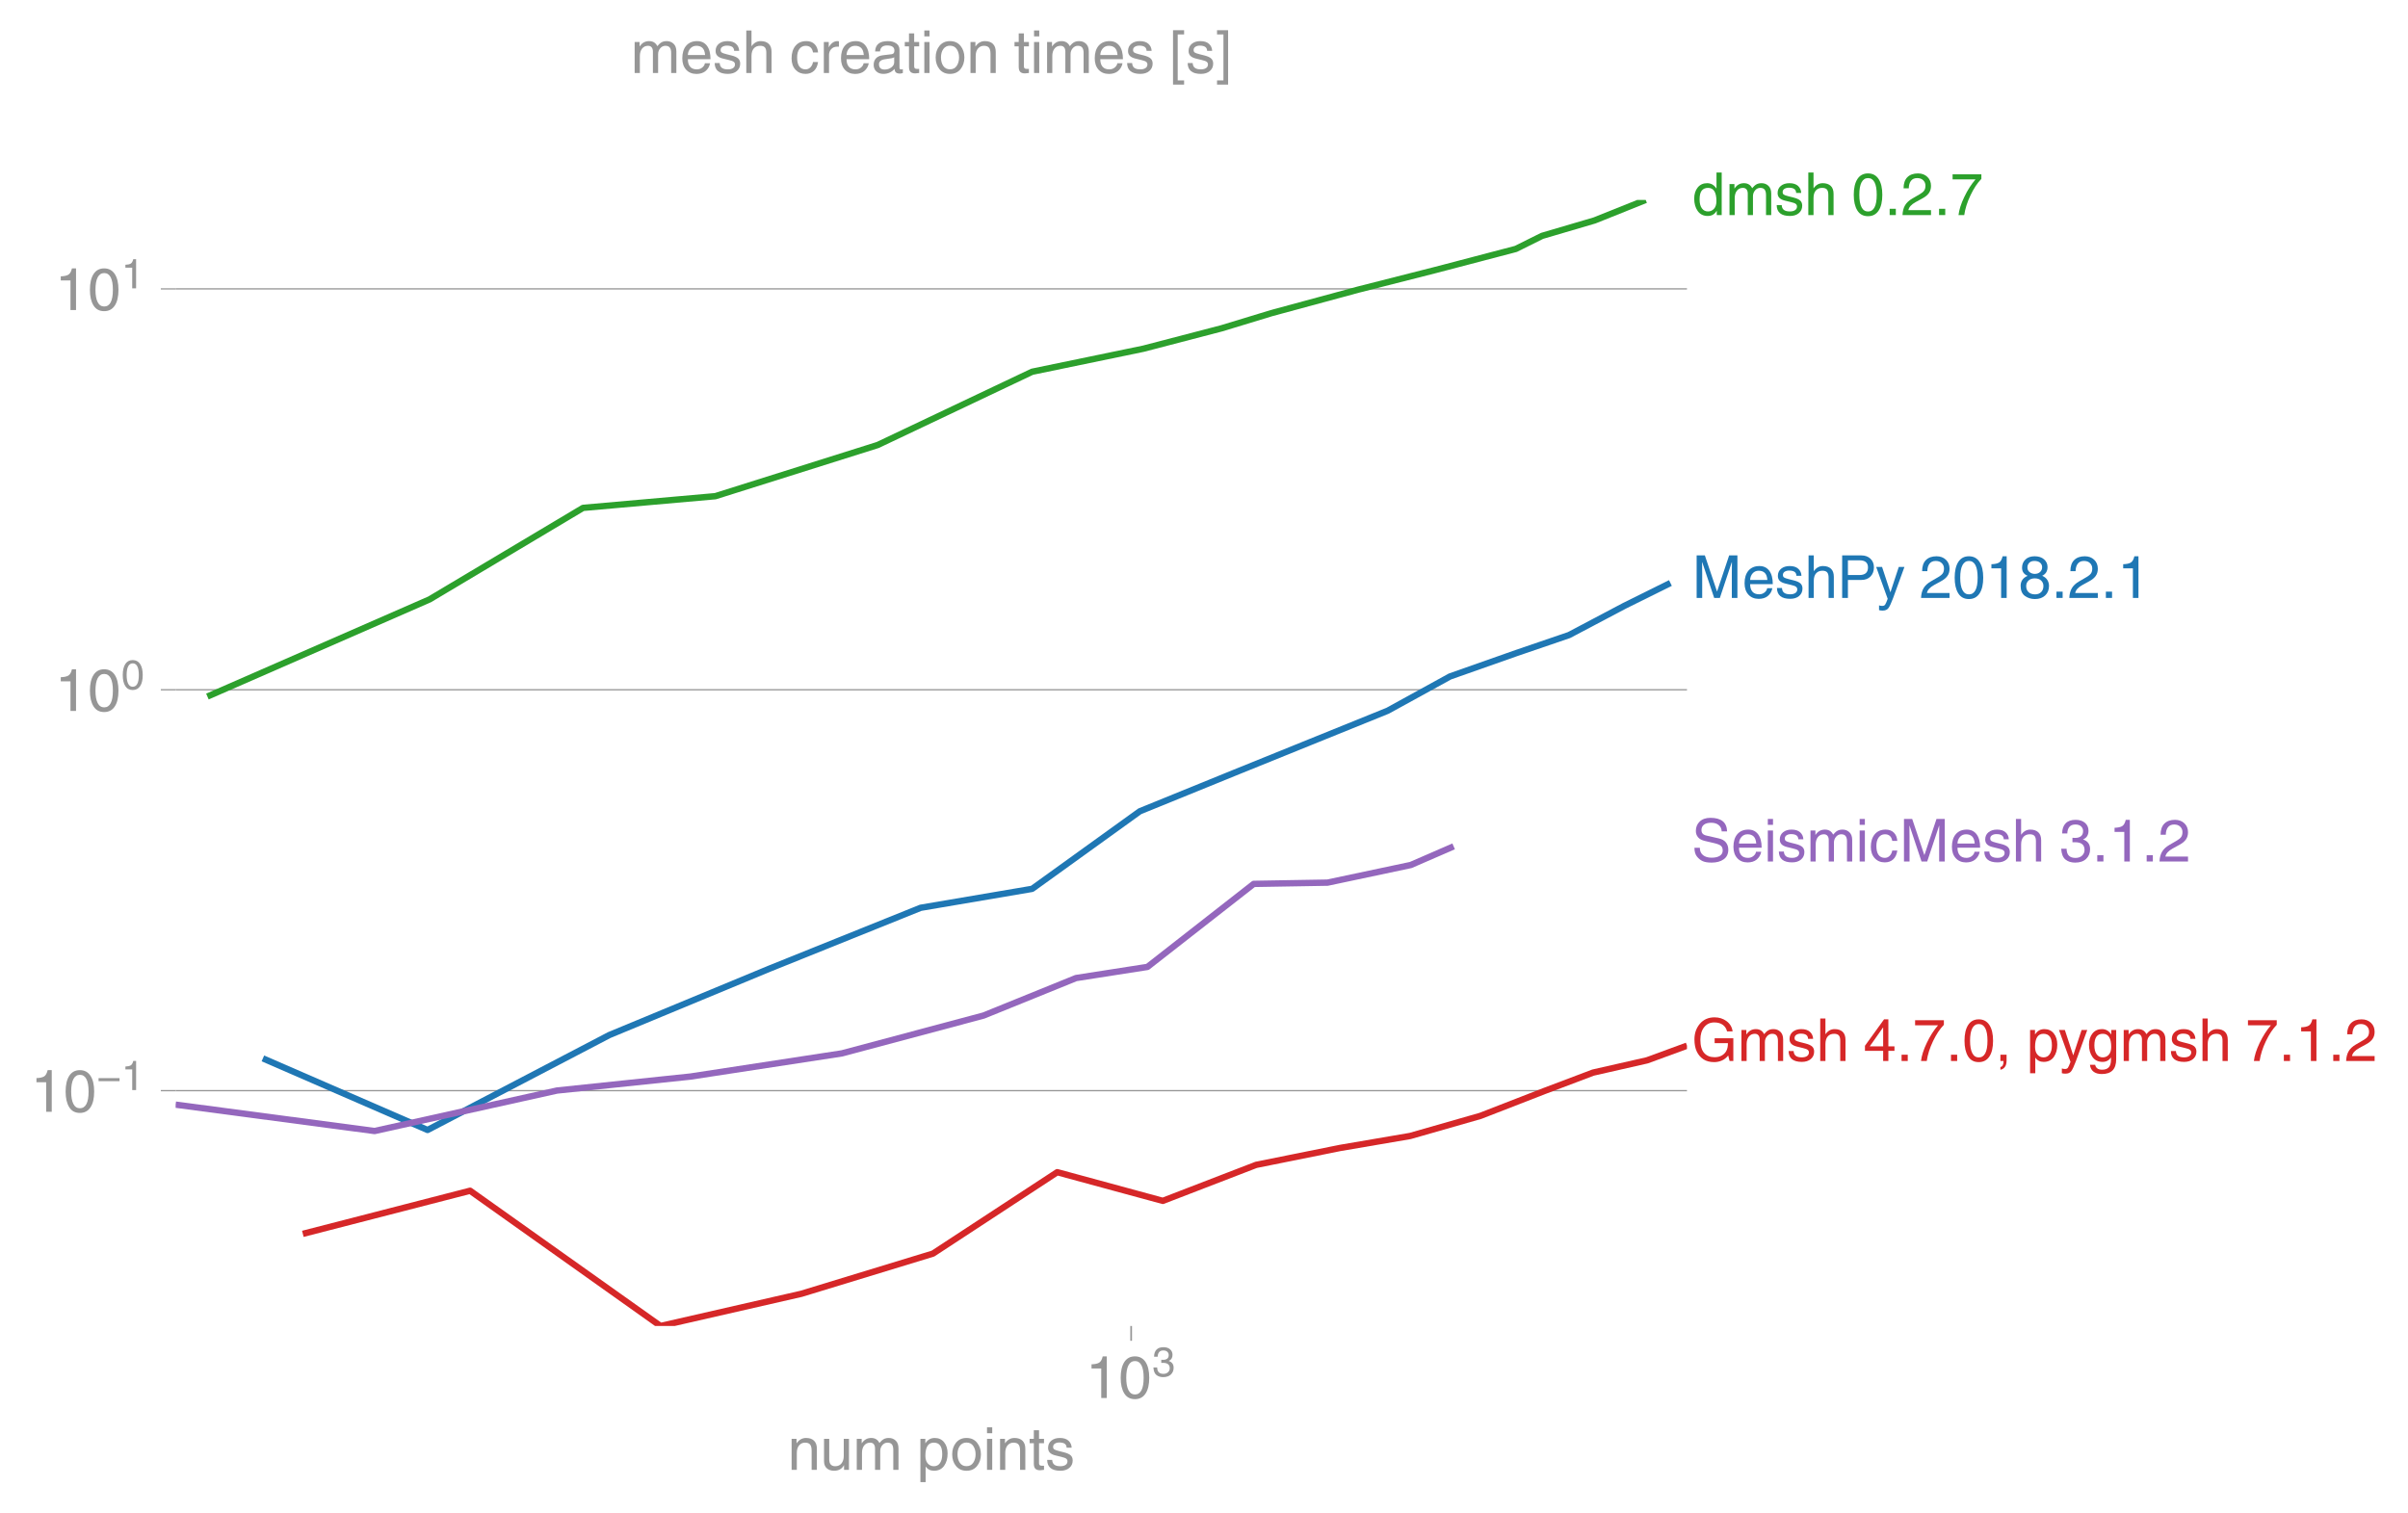
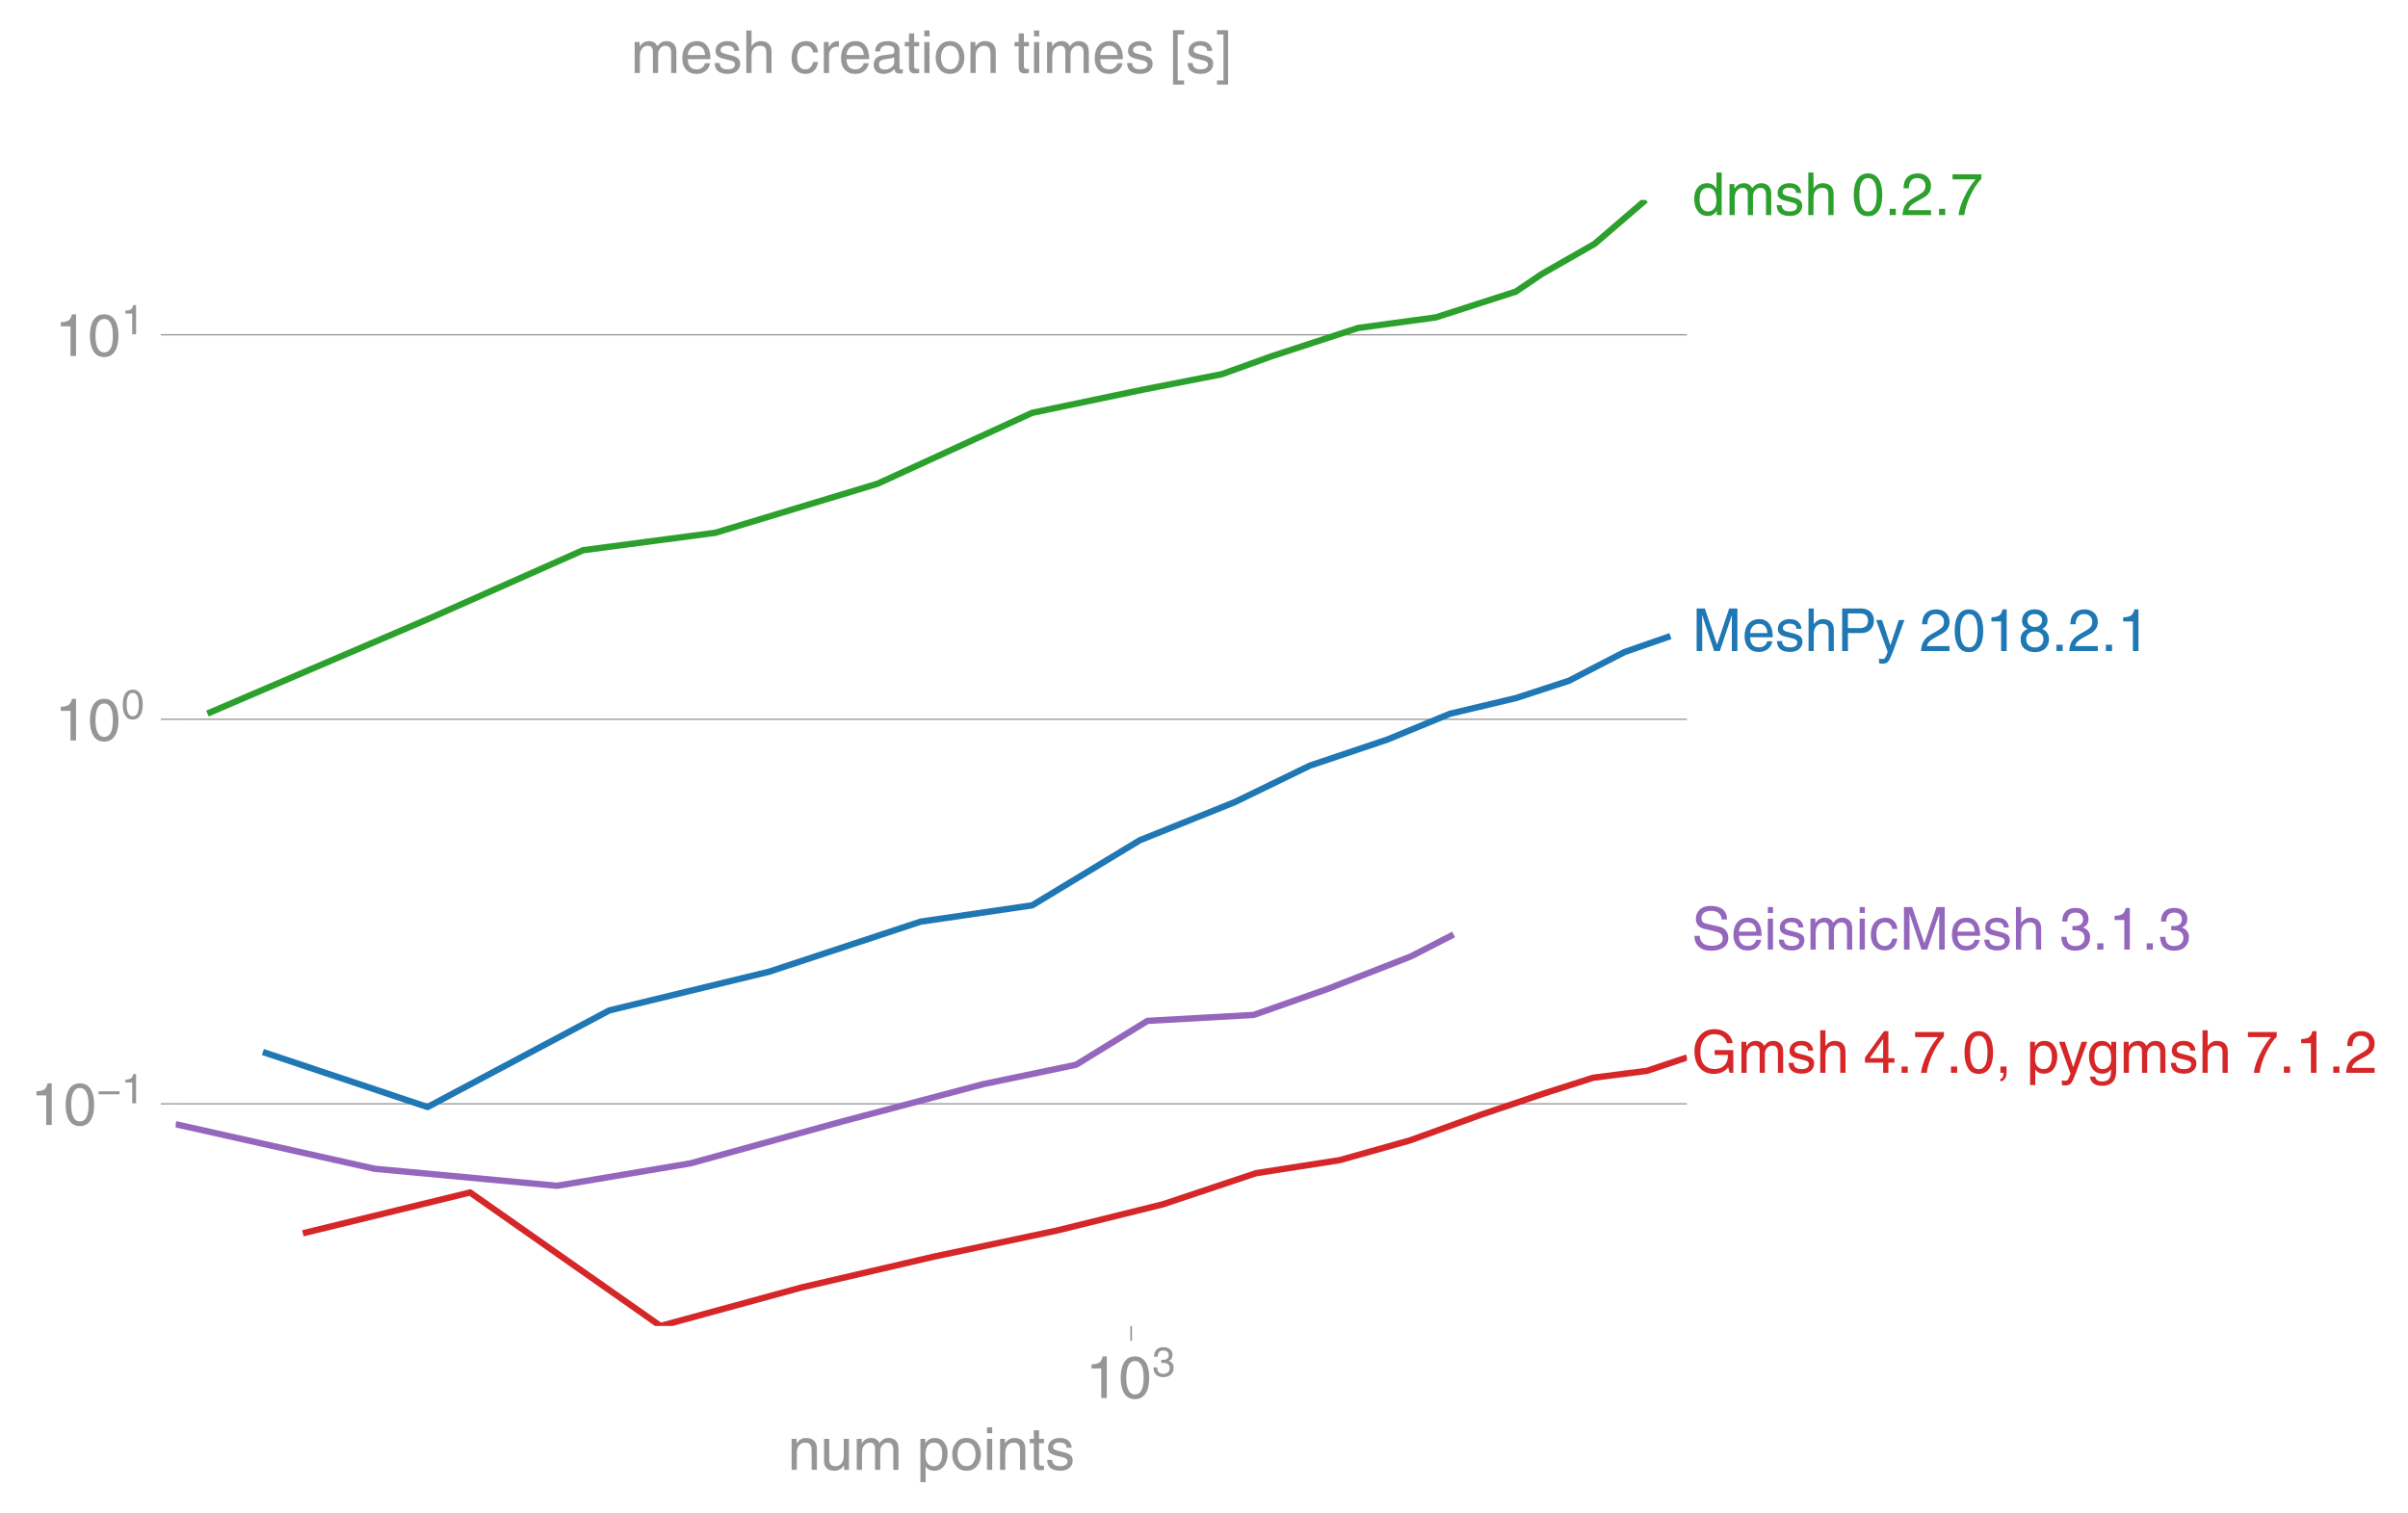
<svg xmlns="http://www.w3.org/2000/svg" xmlns:xlink="http://www.w3.org/1999/xlink" height="476.609" viewBox="0 0 568.996 357.457" width="758.661">
  <defs>
    <style>*{stroke-linecap:butt;stroke-linejoin:round}</style>
  </defs>
  <g id="figure_1">
    <path d="M0 357.457h568.996V0H0z" fill="none" id="patch_1" />
    <g id="axes_1">
      <path d="M41.5 313.361h357.12V47.25H41.5z" fill="none" id="patch_2" />
      <g id="matplotlib.axis_1">
        <g id="xtick_1">
          <g id="line2d_1">
            <defs>
-               <path d="M0 0v3.5" id="mf34e1422de" stroke="#969696" stroke-width=".4" />
-             </defs>
-             <use x="267.285" xlink:href="#mf34e1422de" y="313.361" fill="#969696" stroke="#969696" stroke-width=".4" />
+               <path d="M0 0v3.5" id="mc0a290db5a" stroke="#969696" stroke-width=".4" />
+             </defs>
+             <use x="267.285" xlink:href="#mc0a290db5a" y="313.361" fill="#969696" stroke="#969696" stroke-width=".4" />
          </g>
          <g transform="matrix(.14 0 0 -.14 256.505 330.41)" fill="#969696" id="text_1">
            <defs>
              <path d="M35.89 0h-9.374v49.906H10.109v6.985q8.594.28 12.782 2.75Q27.094 62.109 29 70.313h6.89z" id="HelveticaWorld-Regular-49" />
              <path d="M42.484 34.188q0 14.109-3.734 21.156-3.734 7.062-10.969 7.062-7.078 0-10.89-7.062-3.797-7.047-3.797-21.157 0-13.671 3.75-20.937Q20.609 6 27.78 6q7.235 0 10.969 7 3.734 7.016 3.734 21.188zm9.422 0q0-17.297-6.25-26.704-6.25-9.39-17.875-9.39-12.062 0-18.062 9.734-6 9.75-6 26.36 0 17.03 6.14 26.578 6.157 9.547 17.922 9.547 11.625 0 17.875-9.5t6.25-26.626z" id="HelveticaWorld-Regular-48" />
              <path d="M22.406 39.984q2.203-.187 4.594-.187 6.203 0 9.781 2.86 3.594 2.859 3.594 8.656 0 4.687-3.344 7.89-3.343 3.203-9.64 3.203-6.985 0-10.235-4.11-3.234-4.093-3.437-10.983h-8.64q0 10.984 5.765 16.984 5.765 6.016 16.937 6.016 9.922 0 15.828-5.11 5.907-5.094 5.907-13.39 0-10.704-9.032-14.5v-.204q11.72-4 11.72-16.406 0-9.906-6.595-16.265-6.593-6.344-18.703-6.344-9.906 0-16.312 5.203Q4.204 8.5 3.422 21.484H12.5q.203-8.109 4-11.797Q20.313 6 27.484 6q6.938 0 11.141 3.86 4.203 3.859 4.203 9.718 0 6.406-4.016 9.672-4 3.266-12.39 3.266-2 0-4.016-.094z" id="HelveticaWorld-Regular-51" />
            </defs>
            <use transform="translate(0 .173)" xlink:href="#HelveticaWorld-Regular-49" />
            <use transform="translate(55.615 .173)" xlink:href="#HelveticaWorld-Regular-48" />
            <use transform="matrix(.7 0 0 .7 112.146 36.781)" xlink:href="#HelveticaWorld-Regular-51" />
          </g>
        </g>
        <g transform="matrix(.14 0 0 -.14 186.133 347.359)" fill="#969696" id="text_2">
          <defs>
            <path d="M49.219 0h-8.844v32.172q0 7.422-2.594 10.578-2.578 3.156-8.578 3.156-5.906 0-9.875-4.5-3.953-4.484-3.953-12.89V0H6.594v52.297h8.297v-7.375h.203q6.203 8.89 15.812 8.89 8.89 0 13.594-4.718 4.719-4.703 4.719-13.5z" id="HelveticaWorld-Regular-110" />
            <path d="M6.11 52.297h8.78V17.578q0-5.765 2.61-8.625Q20.125 6.11 25 6.11q6.781 0 10.594 4.797 3.812 4.813 3.812 12.578v28.813h8.782V0H39.89v7.625l-.188.188q-4.984-9.329-16.61-9.329-7.515 0-12.25 4.094Q6.11 6.688 6.11 14.703z" id="HelveticaWorld-Regular-117" />
            <path d="M6.594 52.297h8.297v-7.375h.203q5.906 8.89 15.812 8.89 9.813 0 13.922-8.5 3.75 4.594 7.266 6.547 3.515 1.953 8.703 1.953 6.781 0 11.484-4.453Q77 44.922 77 36.187V0h-8.781v33.797q0 6.094-2.297 9.094-2.297 3.015-7.422 3.015-5.172 0-8.75-4.203-3.563-4.203-3.563-9.812V0h-8.78v36.188q0 4.53-2.11 7.124-2.094 2.594-6.094 2.594-6.297 0-10.062-4.687-3.766-4.688-3.766-12.703V0H6.594z" id="HelveticaWorld-Regular-109" />
            <path d="M14.984 23.688q0-8.407 4.094-13 4.11-4.579 10.219-4.579 6.687 0 10.39 5.438 3.72 5.453 3.72 14.765 0 10.22-3.563 14.907-3.563 4.687-10.735 4.687-6.984 0-10.562-5.5-3.563-5.5-3.563-16.718zm-8.39 28.609h8.297v-7.375h.203q5.61 8.89 15.625 8.89 10.11 0 15.937-7.359 5.828-7.344 5.828-18.766 0-12.796-5.953-21Q40.578-1.515 29.5-1.515q-9.094 0-13.922 7.032h-.203v-26.22H6.594z" id="HelveticaWorld-Regular-112" />
            <path d="M12.703 26.219q0-8.735 3.953-14.375 3.953-5.64 11.219-5.64 7.531 0 11.438 5.905 3.906 5.907 3.906 14.11 0 8.297-3.907 14.078-3.906 5.797-11.437 5.797-6.969 0-11.078-5.453-4.094-5.438-4.094-14.422zm-8.984 0q0 11.672 6.484 19.625 6.5 7.968 17.672 7.968 11.438 0 17.875-8.062 6.453-8.047 6.453-19.531 0-11.516-6.406-19.625-6.39-8.11-17.922-8.11-11.078 0-17.625 7.86-6.531 7.86-6.531 19.875z" id="HelveticaWorld-Regular-111" />
            <path d="M6.594 61.813v9.968h8.781v-9.969zM15.375 0H6.594v52.297h8.781z" id="HelveticaWorld-Regular-105" />
            <path d="M17.188 45.016V10.984q0-2 1.093-3.046 1.11-1.047 3.938-1.047h3.375V0Q20.797-.688 19-.688q-5.516 0-8.063 2.641-2.53 2.64-2.53 8.547v34.516H1.311v7.28h7.094v14.595h8.781V52.297h8.407v-7.281z" id="HelveticaWorld-Regular-116" />
            <path d="M36.078 37.406q-.187 4.688-3.344 6.735-3.14 2.047-9.047 2.047-4.296 0-7.359-1.907-3.047-1.89-3.047-5.468 0-2.829 1.797-4.172 1.813-1.344 7.828-2.86l8.688-2.187q7.906-2 11.297-5.11 3.406-3.093 3.406-8.656 0-7.719-5.64-12.531-5.641-4.813-15.063-4.813-11 0-16.64 4.563-5.626 4.578-5.735 13.75h8.5q.203-5.422 3.594-8.063 3.39-2.625 10.171-2.625 5.516 0 8.766 2.188 3.25 2.203 3.25 6.11 0 2.78-2.11 4.437-2.093 1.672-8.296 3.078l-10.203 2.5q-6.203 1.562-9.157 4.656-2.953 3.094-2.953 8.031 0 7.72 5.516 12.203 5.531 4.5 14.406 4.5 9.485 0 14.531-4.624 5.047-4.61 5.344-11.782z" id="HelveticaWorld-Regular-115" />
          </defs>
          <use xlink:href="#HelveticaWorld-Regular-110" />
          <use x="55.176" xlink:href="#HelveticaWorld-Regular-117" />
          <use x="109.961" xlink:href="#HelveticaWorld-Regular-109" />
          <use x="192.969" xlink:href="#HelveticaWorld-Regular-32" />
          <use x="217.383" xlink:href="#HelveticaWorld-Regular-112" />
          <use x="273.877" xlink:href="#HelveticaWorld-Regular-111" />
          <use x="329.785" xlink:href="#HelveticaWorld-Regular-105" />
          <use x="351.807" xlink:href="#HelveticaWorld-Regular-110" />
          <use x="406.982" xlink:href="#HelveticaWorld-Regular-116" />
          <use x="434.668" xlink:href="#HelveticaWorld-Regular-115" />
        </g>
      </g>
      <g id="matplotlib.axis_2">
        <g id="ytick_1">
-           <path clip-path="url(#pe7d78c47b1)" d="M41.5 257.742h357.12" fill="none" stroke="#969696" stroke-linecap="square" stroke-width=".3" id="line2d_2" />
+           <path clip-path="url(#pb427387327)" d="M41.5 260.854h357.12" fill="none" stroke="#969696" stroke-linecap="square" stroke-width=".3" id="line2d_2" />
          <g id="line2d_3">
            <defs>
-               <path d="M0 0h-3.5" id="m71b77ca505" stroke="#969696" stroke-width=".3" />
-             </defs>
-             <use x="41.5" xlink:href="#m71b77ca505" y="257.742" fill="#969696" stroke="#969696" stroke-width=".3" />
-           </g>
-           <g transform="matrix(.14 0 0 -.14 7.2 262.767)" fill="#969696" id="text_3">
+               <path d="M0 0h-3.5" id="me3944ab1c5" stroke="#969696" stroke-width=".3" />
+             </defs>
+             <use x="41.5" xlink:href="#me3944ab1c5" y="260.854" fill="#969696" stroke="#969696" stroke-width=".3" />
+           </g>
+           <g transform="matrix(.14 0 0 -.14 7.2 265.879)" fill="#969696" id="text_3">
            <defs>
              <path d="M54.594 21.578H4v7.328h50.594z" id="HelveticaWorld-Regular-8722" />
            </defs>
            <use transform="translate(0 .173)" xlink:href="#HelveticaWorld-Regular-49" />
            <use transform="translate(55.615 .173)" xlink:href="#HelveticaWorld-Regular-48" />
            <use transform="matrix(.7 0 0 .7 112.146 36.781)" xlink:href="#HelveticaWorld-Regular-8722" />
            <use transform="matrix(.7 0 0 .7 153.161 36.781)" xlink:href="#HelveticaWorld-Regular-49" />
          </g>
        </g>
        <g id="ytick_2">
-           <path clip-path="url(#pe7d78c47b1)" d="M41.5 163.006h357.12" fill="none" stroke="#969696" stroke-linecap="square" stroke-width=".3" id="line2d_4" />
-           <use x="41.5" xlink:href="#m71b77ca505" y="163.006" fill="#969696" stroke="#969696" stroke-width=".3" id="line2d_5" />
-           <g transform="matrix(.14 0 0 -.14 12.94 168.031)" fill="#969696" id="text_4">
+           <path clip-path="url(#pb427387327)" d="M41.5 169.986h357.12" fill="none" stroke="#969696" stroke-linecap="square" stroke-width=".3" id="line2d_4" />
+           <use x="41.5" xlink:href="#me3944ab1c5" y="169.986" fill="#969696" stroke="#969696" stroke-width=".3" id="line2d_5" />
+           <g transform="matrix(.14 0 0 -.14 12.94 175.01)" fill="#969696" id="text_4">
            <use transform="translate(0 .173)" xlink:href="#HelveticaWorld-Regular-49" />
            <use transform="translate(55.615 .173)" xlink:href="#HelveticaWorld-Regular-48" />
            <use transform="matrix(.7 0 0 .7 112.146 36.781)" xlink:href="#HelveticaWorld-Regular-48" />
          </g>
        </g>
        <g id="ytick_3">
-           <path clip-path="url(#pe7d78c47b1)" d="M41.5 68.27h357.12" fill="none" stroke="#969696" stroke-linecap="square" stroke-width=".3" id="line2d_6" />
-           <use x="41.5" xlink:href="#m71b77ca505" y="68.271" fill="#969696" stroke="#969696" stroke-width=".3" id="line2d_7" />
-           <g transform="matrix(.14 0 0 -.14 12.94 73.295)" fill="#969696" id="text_5">
+           <path clip-path="url(#pb427387327)" d="M41.5 79.117h357.12" fill="none" stroke="#969696" stroke-linecap="square" stroke-width=".3" id="line2d_6" />
+           <use x="41.5" xlink:href="#me3944ab1c5" y="79.117" fill="#969696" stroke="#969696" stroke-width=".3" id="line2d_7" />
+           <g transform="matrix(.14 0 0 -.14 12.94 84.142)" fill="#969696" id="text_5">
            <use transform="translate(0 .173)" xlink:href="#HelveticaWorld-Regular-49" />
            <use transform="translate(55.615 .173)" xlink:href="#HelveticaWorld-Regular-48" />
            <use transform="matrix(.7 0 0 .7 112.146 36.781)" xlink:href="#HelveticaWorld-Regular-49" />
          </g>
        </g>
      </g>
-       <path clip-path="url(#pe7d78c47b1)" d="M49.01 164.607l52.494-22.958 36.265-21.627 31.26-2.763 38.371-12.096 36.494-17.313 26.293-5.447 18.487-4.82 11.747-3.577 20.492-5.553 18.365-4.67 18.912-4.96 6.186-3.08 12.41-3.65 12.085-4.844" fill="none" stroke="#2ca02c" stroke-linecap="square" stroke-width="1.5" id="line2d_8" />
-       <path clip-path="url(#pe7d78c47b1)" d="M62.12 250.125l38.909 16.916 42.928-22.427 37.774-15.663 35.816-14.42 26.347-4.477 25.454-18.337 22.37-9.105 17.784-7.202 18.392-7.445 14.735-8.102 15.677-5.526 12.432-4.25 13.092-6.914 10.88-5.398" fill="none" stroke="#1f77b4" stroke-linecap="square" stroke-width="1.5" id="line2d_9" />
-       <path clip-path="url(#pe7d78c47b1)" d="M71.562 291.587l39.517-10.188 44.997 31.962 33.29-7.614 31.086-9.493 29.37-19.238 24.94 6.776 22.06-8.509 19.752-3.98 16.646-2.847 16.598-4.75 15.055-5.854 11.562-4.372 12.753-2.9 9.432-3.46" fill="none" stroke="#d62728" stroke-linecap="square" stroke-width="1.5" id="line2d_10" />
-       <path clip-path="url(#pe7d78c47b1)" d="M41.5 261.053l47.006 6.234 43.116-9.57 31.533-3.302 35.774-5.475 33.48-8.943 21.848-8.861 16.882-2.632 25.104-19.62 17.434-.295 19.685-4.172 10.124-4.405" fill="none" stroke="#9467bd" stroke-linecap="square" stroke-width="1.5" id="line2d_11" />
+       <path clip-path="url(#pb427387327)" d="M49.01 168.633l52.494-22.496 36.265-16.109 31.26-4.122L207.4 114.3l36.494-16.738 26.293-5.506 18.487-3.616 11.747-4.233 20.492-6.703 18.365-2.496 18.912-6.102 6.186-4.188 12.41-7.08 12.085-10.389" fill="none" stroke="#2ca02c" stroke-linecap="square" stroke-width="1.5" id="line2d_8" />
+       <path clip-path="url(#pb427387327)" d="M62.12 248.616l38.909 13 42.928-22.826 37.774-9.15 35.816-11.836 26.347-3.853 25.454-15.39 22.37-8.98 17.784-8.642 18.392-6.19 14.735-6.074 15.677-3.728 12.432-4.074 13.092-6.766 10.88-3.783" fill="none" stroke="#1f77b4" stroke-linecap="square" stroke-width="1.5" id="line2d_9" />
+       <path clip-path="url(#pb427387327)" d="M71.562 291.458l39.517-9.647 44.997 31.55 33.29-9.095 31.086-7.245 29.37-6.234 24.94-6.173 22.06-7.372 19.752-3.074 16.646-4.683 16.598-6.003 15.055-5.085 11.562-3.699 12.753-1.639 9.432-3.153" fill="none" stroke="#d62728" stroke-linecap="square" stroke-width="1.5" id="line2d_10" />
+       <path clip-path="url(#pb427387327)" d="M41.5 265.679l47.006 10.525 43.116 4.025 31.533-5.302 35.774-9.877 33.48-8.858 21.848-4.56 16.882-10.375 25.104-1.408 17.434-6.129 19.685-7.689 10.124-5.198" fill="none" stroke="#9467bd" stroke-linecap="square" stroke-width="1.5" id="line2d_11" />
      <g transform="matrix(.14 0 0 -.14 399.772 50.825)" fill="#2ca02c" id="text_6">
        <defs>
          <path d="M13.094 26.313q0-9.704 3.844-14.954 3.859-5.25 10.265-5.25 6.094 0 10.188 4.485 4.109 4.5 4.109 13.094 0 11.03-3.5 16.625-3.484 5.593-10.61 5.593-6.78 0-10.546-4.453-3.75-4.437-3.75-15.14zM50.39 0h-8.297v7.172h-.203q-4.97-8.688-15.078-8.688-10.891 0-16.86 8.297Q4 15.094 4 27.688q0 11.625 5.906 18.875 5.922 7.25 15.875 7.25 9.813 0 15.625-8.891l.203.594V71.78h8.782z" id="HelveticaWorld-Regular-100" />
          <path d="M49.219 0h-8.844v34.188q0 6.296-2.438 9-2.437 2.718-7.953 2.718-6.797 0-10.703-4.406-3.906-4.39-3.906-12.984V0H6.594v71.781h8.781V45.312h.203q6 8.5 15.328 8.5 8.594 0 13.453-4.5 4.86-4.484 4.86-13.718z" id="HelveticaWorld-Regular-104" />
          <path d="M19.094 0H8.687v10.594h10.407z" id="HelveticaWorld-Regular-46" />
          <path d="M4.39 45.125q0 12.39 6.391 18.781 6.406 6.407 17.938 6.407 9.656 0 15.812-5.86 6.157-5.86 6.157-15.14 0-7.22-3.547-12.188-3.532-4.953-10.422-8.703l-12.11-6.64Q13.922 15.921 12.5 8.296h38.188V0H2.593q.39 9.906 4.297 16.5 3.906 6.594 12.203 11.375l12.593 7.328q5.032 2.89 7.329 5.984 2.297 3.094 2.297 8.516 0 5.375-3.766 9.031-3.75 3.672-10.156 3.672-7.078 0-10.594-4.672-3.516-4.656-3.61-12.609z" id="HelveticaWorld-Regular-50" />
          <path d="M3.719 68.797h48.578v-7.719Q42.28 50.875 33.984 33.484 25.687 16.11 23.391 0h-9.672q1.469 13.281 9.719 30.531 8.25 17.266 18.953 29.672H3.719z" id="HelveticaWorld-Regular-55" />
        </defs>
        <use xlink:href="#HelveticaWorld-Regular-100" />
        <use x="56.982" xlink:href="#HelveticaWorld-Regular-109" />
        <use x="139.99" xlink:href="#HelveticaWorld-Regular-115" />
        <use x="189.99" xlink:href="#HelveticaWorld-Regular-104" />
        <use x="245.166" xlink:href="#HelveticaWorld-Regular-32" />
        <use x="269.58" xlink:href="#HelveticaWorld-Regular-48" />
        <use x="325.195" xlink:href="#HelveticaWorld-Regular-46" />
        <use x="352.979" xlink:href="#HelveticaWorld-Regular-50" />
        <use x="408.594" xlink:href="#HelveticaWorld-Regular-46" />
        <use x="436.377" xlink:href="#HelveticaWorld-Regular-55" />
      </g>
-       <g transform="matrix(.14 0 0 -.14 399.772 141.303)" fill="#1f77b4" id="text_7">
+       <g transform="matrix(.14 0 0 -.14 399.772 153.851)" fill="#1f77b4" id="text_7">
        <defs>
          <path d="M67.484 0v42.39q0 .829.094 8.126t.094 9.78h-.281L47.312 0h-9.609L17.578 60.203h-.297q0-3.61.094-10.297.11-6.687.11-7.515V0H8.108v71.781h13.86L42.39 11.078h.28l20.313 60.703h13.922V0z" id="HelveticaWorld-Regular-77" />
          <path d="M42.484 30.328q-.687 8.485-4.5 12.031-3.797 3.547-10.109 3.547-6.39 0-10.328-4.5-3.922-4.484-4.172-11.078zm8.391-13.922q-1.453-8.11-7.953-13.422-5.719-4.5-15.047-4.593-10.984.093-17.438 7.203Q4 12.704 4 24.704q0 13.78 6.64 21.437 6.641 7.672 18.47 7.672 10.593 0 16.546-7.922 5.953-7.907 5.953-22.594H13.375q0-8.203 3.813-12.703Q21 6.109 28.608 6.109q5.375 0 9.235 3.235 3.86 3.25 4.25 7.062z" id="HelveticaWorld-Regular-101" />
          <path d="M17.828 38.625H37.11q7.282 0 10.938 3.188 3.656 3.203 3.656 9.703 0 5.812-3.516 8.89-3.515 3.078-10.687 3.078H17.828zm0-38.625H8.11v71.781h32.266q9.625 0 15.484-5.594 5.86-5.593 5.86-14.578 0-9.328-5.672-15.312-5.656-5.969-15.672-5.969H17.828z" id="HelveticaWorld-Regular-80" />
          <path d="M39.016 52.297h9.562L29.891.984q-.5-1.375-.985-2.593-4.25-11.329-7.328-15.547-3.078-4.235-9.953-4.235-3.61 0-5.906.782v8.015q2.484-.89 5.468-.89 3.22 0 4.704 2.03 1.5 2.032 4.421 9.938L.875 52.297h9.922L24.812 9.719H25z" id="HelveticaWorld-Regular-121" />
          <path d="M27.594 40.578q5.422 0 8.953 3.094 3.547 3.11 3.547 8.234 0 4.594-3.407 7.547-3.39 2.953-9.687 2.953-5.61 0-8.672-3.11-3.047-3.093-3.047-7.874 0-5.125 3.813-7.984 3.812-2.86 8.5-2.86zm.093-7.562q-6.78 0-10.64-3.766-3.86-3.766-3.86-9.234 0-6.297 3.907-10.157Q21 6 28.219 6q6.406 0 10.234 3.86 3.828 3.859 3.828 10.265 0 5.469-3.828 9.172-3.828 3.719-10.766 3.719zM49.22 52.203q0-10.594-9.032-14.797 6.204-2.781 8.86-7.36 2.656-4.562 2.656-9.733 0-10.016-6.453-16.125-6.438-6.094-17.375-6.094-9.563 0-16.813 5.25-7.25 5.25-7.25 17.062 0 11.922 11.907 16.907-9.516 3.796-9.516 13.671 0 8.297 5.64 13.813 5.641 5.516 15.641 5.516 10.016 0 15.875-5.204 5.86-5.203 5.86-12.906z" id="HelveticaWorld-Regular-56" />
        </defs>
        <use xlink:href="#HelveticaWorld-Regular-77" />
        <use x="85.01" xlink:href="#HelveticaWorld-Regular-101" />
        <use x="140.43" xlink:href="#HelveticaWorld-Regular-115" />
        <use x="190.43" xlink:href="#HelveticaWorld-Regular-104" />
        <use x="245.605" xlink:href="#HelveticaWorld-Regular-80" />
        <use x="310.254" xlink:href="#HelveticaWorld-Regular-121" />
        <use x="359.863" xlink:href="#HelveticaWorld-Regular-32" />
        <use x="384.277" xlink:href="#HelveticaWorld-Regular-50" />
        <use x="439.893" xlink:href="#HelveticaWorld-Regular-48" />
        <use x="495.508" xlink:href="#HelveticaWorld-Regular-49" />
        <use x="551.123" xlink:href="#HelveticaWorld-Regular-56" />
        <use x="606.738" xlink:href="#HelveticaWorld-Regular-46" />
        <use x="634.521" xlink:href="#HelveticaWorld-Regular-50" />
        <use x="690.137" xlink:href="#HelveticaWorld-Regular-46" />
        <use x="717.92" xlink:href="#HelveticaWorld-Regular-49" />
      </g>
-       <g transform="matrix(.14 0 0 -.14 399.772 250.737)" fill="#d62728" id="text_8">
+       <g transform="matrix(.14 0 0 -.14 399.772 253.523)" fill="#d62728" id="text_8">
        <defs>
          <path d="M38.484 38.375h31.532V0h-6.297l-2.344 9.281Q56.781 3.421 50.578.75q-6.187-2.656-12.875-2.656-10.797 0-18.047 4.703-7.25 4.719-11.265 13.015-4 8.313-4 20.72 0 15.468 9.203 26.312 9.203 10.843 24.781 10.843 11.625 0 20.313-6.5Q67.39 60.688 68.796 50h-9.375q-1.703 7.078-7.219 11.078-5.516 4.016-14.312 4.016-10.594 0-17.047-7.985-6.438-7.984-6.438-21.125 0-15.28 6.39-22.437Q27.204 6.39 38.282 6.39q7.235 0 12.235 2.859 5 2.86 7.687 7.766 2.688 4.906 2.688 13.062H38.484z" id="HelveticaWorld-Regular-71" />
          <path d="M10.594 24.703h22.61v31.89h-.188zM42 17.093V0h-8.797v17.094H2.484v8.593L34.72 70.314H42v-45.61h10.297v-7.61z" id="HelveticaWorld-Regular-52" />
          <path d="M8.688 10.594h10.406V.78q0-7.422-3.078-11.172-3.078-3.765-7.328-4.312v4.594Q14.015-9.422 14.015 0H8.687z" id="HelveticaWorld-Regular-44" />
          <path d="M12.984 26.313q0-9.61 3.813-14.907Q20.609 6.11 27.094 6.11q6.312 0 10.312 4.579 4 4.593 4 13 0 11.03-3.5 16.625-3.484 5.593-10.61 5.593-7.171 0-10.75-4.765-3.562-4.766-3.562-14.828zM49.812 2.983q0-12.609-6.062-18.797-6.047-6.203-18.266-6.203-8.78 0-13.984 4.047Q6.297-13.922 5.516-6.39h8.796q.672-3.812 3.532-6.062 2.86-2.25 8.281-2.25 7.375 0 11.125 3.969 3.766 3.953 3.766 12.828v3.719h-.188q-4.937-7.329-13.922-7.329-11.187 0-17.093 8.25-5.907 8.25-5.907 20.953 0 11.625 5.953 18.875 5.97 7.25 15.829 7.25 9.906 0 15.625-8.89h.187v7.375h8.313z" id="HelveticaWorld-Regular-103" />
        </defs>
        <use xlink:href="#HelveticaWorld-Regular-71" />
        <use x="77.1" xlink:href="#HelveticaWorld-Regular-109" />
        <use x="160.107" xlink:href="#HelveticaWorld-Regular-115" />
        <use x="210.107" xlink:href="#HelveticaWorld-Regular-104" />
        <use x="265.283" xlink:href="#HelveticaWorld-Regular-32" />
        <use x="289.697" xlink:href="#HelveticaWorld-Regular-52" />
        <use x="345.313" xlink:href="#HelveticaWorld-Regular-46" />
        <use x="373.096" xlink:href="#HelveticaWorld-Regular-55" />
        <use x="428.711" xlink:href="#HelveticaWorld-Regular-46" />
        <use x="456.494" xlink:href="#HelveticaWorld-Regular-48" />
        <use x="512.109" xlink:href="#HelveticaWorld-Regular-44" />
        <use x="539.893" xlink:href="#HelveticaWorld-Regular-32" />
        <use x="564.307" xlink:href="#HelveticaWorld-Regular-112" />
        <use x="618.801" xlink:href="#HelveticaWorld-Regular-121" />
        <use x="666.41" xlink:href="#HelveticaWorld-Regular-103" />
        <use x="722.318" xlink:href="#HelveticaWorld-Regular-109" />
        <use x="805.326" xlink:href="#HelveticaWorld-Regular-115" />
        <use x="855.326" xlink:href="#HelveticaWorld-Regular-104" />
        <use x="910.502" xlink:href="#HelveticaWorld-Regular-32" />
        <use x="934.916" xlink:href="#HelveticaWorld-Regular-55" />
        <use x="990.531" xlink:href="#HelveticaWorld-Regular-46" />
        <use x="1018.314" xlink:href="#HelveticaWorld-Regular-49" />
        <use x="1073.93" xlink:href="#HelveticaWorld-Regular-46" />
        <use x="1101.713" xlink:href="#HelveticaWorld-Regular-50" />
      </g>
-       <g transform="matrix(.14 0 0 -.14 399.772 203.587)" fill="#9467bd" id="text_9">
+       <g transform="matrix(.14 0 0 -.14 399.772 224.408)" fill="#9467bd" id="text_9">
        <defs>
          <path d="M50.39 50.781q-.296 6.844-5.109 10.719-4.797 3.875-12.656 3.875-7.922 0-12.172-3.25-4.234-3.234-4.234-9.344 0-3.265 1.843-5.61 1.86-2.343 6.641-3.468l20.516-4.687q8.297-1.813 12.297-6.875 4.015-5.047 4.015-12.313 0-10.64-7.812-16.187-7.813-5.547-20.313-5.547-9.531 0-15.031 2.437-5.484 2.453-9.734 7.766-4.25 5.328-4.25 14.89h9.093q0-8 5.313-12.406 5.328-4.39 14.5-4.39 8.89 0 13.844 3.156 4.953 3.156 4.953 8.953 0 5.281-2.953 7.89Q46.188 29 37.594 31l-15.469 3.625q-7.719 1.75-11.531 6.125Q6.78 45.125 6.78 51.516q0 9.672 6.516 15.922 6.531 6.25 18.203 6.25 13.172 0 20.328-5.5 7.156-5.485 7.688-17.407z" id="HelveticaWorld-Regular-83" />
          <path d="M39.594 34.719q-1.89 11.187-12.39 11.187-6.5 0-10.454-5.203-3.953-5.203-3.953-14.484 0-10.11 3.656-15.11 3.672-5 10.64-5 4.688 0 8.11 3.438 3.422 3.437 4.39 8.953h8.5q-1.312-9.703-6.859-14.86-5.547-5.156-14.328-5.156-10.297 0-16.89 7.047-6.594 7.063-6.594 19.172 0 13.281 6.594 21.188 6.593 7.922 18.5 7.922 8.687 0 13.843-5.204 5.157-5.203 5.735-13.89z" id="HelveticaWorld-Regular-99" />
        </defs>
        <use xlink:href="#HelveticaWorld-Regular-83" />
        <use x="66.211" xlink:href="#HelveticaWorld-Regular-101" />
        <use x="121.631" xlink:href="#HelveticaWorld-Regular-105" />
        <use x="143.652" xlink:href="#HelveticaWorld-Regular-115" />
        <use x="193.652" xlink:href="#HelveticaWorld-Regular-109" />
        <use x="276.66" xlink:href="#HelveticaWorld-Regular-105" />
        <use x="298.682" xlink:href="#HelveticaWorld-Regular-99" />
        <use x="349.951" xlink:href="#HelveticaWorld-Regular-77" />
        <use x="434.961" xlink:href="#HelveticaWorld-Regular-101" />
        <use x="490.381" xlink:href="#HelveticaWorld-Regular-115" />
        <use x="540.381" xlink:href="#HelveticaWorld-Regular-104" />
        <use x="595.557" xlink:href="#HelveticaWorld-Regular-32" />
        <use x="619.971" xlink:href="#HelveticaWorld-Regular-51" />
        <use x="675.586" xlink:href="#HelveticaWorld-Regular-46" />
        <use x="703.369" xlink:href="#HelveticaWorld-Regular-49" />
        <use x="758.984" xlink:href="#HelveticaWorld-Regular-46" />
-         <use x="786.768" xlink:href="#HelveticaWorld-Regular-50" />
+         <use x="786.768" xlink:href="#HelveticaWorld-Regular-51" />
      </g>
      <g transform="matrix(.14 0 0 -.14 149.042 17.25)" fill="#969696" id="text_10">
        <defs>
          <path d="M15.375 0H6.594v52.297h8.297v-8.688h.203q5.703 10.203 14.687 10.203 1.422 0 2.297-.296V44.39h-3.266q-5.906 0-9.671-4.016-3.766-4-3.766-9.953z" id="HelveticaWorld-Regular-114" />
          <path d="M38.375 26.703q-.969-1.015-3.828-1.656-2.86-.625-10.672-1.656-5.766-.688-8.469-2.844-2.703-2.14-2.703-5.656 0-4.297 2.281-6.688 2.297-2.39 7.329-2.39 6.296 0 11.171 3.578 4.891 3.593 4.891 8.718zM6.203 36.375q.297 8.844 5.734 13.14 5.454 4.297 15.844 4.297 8.297 0 13.907-3.765 5.624-3.75 5.624-10.844V9.078Q47.313 6 50.094 6q1.125 0 2.89.39V0Q50.594-.984 48-.984q-4.5 0-6.703 1.921-2.188 1.938-2.281 6.047-7.516-8.5-18.891-8.5-7.422 0-11.922 4.204Q3.72 6.89 3.72 13.624q0 6.89 3.906 11.125Q11.531 29 19 29.89l15.516 1.891q4.203.64 4.203 6.203 0 4.11-3.047 6.297-3.047 2.203-9.25 2.203-5.516 0-8.485-2.437-2.953-2.438-3.53-7.672z" id="HelveticaWorld-Regular-97" />
          <path d="M14.203-12.5H25v-7.078H6.297v91.797H25v-7.125H14.203z" id="HelveticaWorld-Regular-91" />
          <path d="M13.625 65.094H2.781v7.125h18.703v-91.797H2.781v7.078h10.844z" id="HelveticaWorld-Regular-93" />
        </defs>
        <use xlink:href="#HelveticaWorld-Regular-109" />
        <use x="83.008" xlink:href="#HelveticaWorld-Regular-101" />
        <use x="138.428" xlink:href="#HelveticaWorld-Regular-115" />
        <use x="188.428" xlink:href="#HelveticaWorld-Regular-104" />
        <use x="243.604" xlink:href="#HelveticaWorld-Regular-32" />
        <use x="268.018" xlink:href="#HelveticaWorld-Regular-99" />
        <use x="319.287" xlink:href="#HelveticaWorld-Regular-114" />
        <use x="350.855" xlink:href="#HelveticaWorld-Regular-101" />
        <use x="406.275" xlink:href="#HelveticaWorld-Regular-97" />
        <use x="461.207" xlink:href="#HelveticaWorld-Regular-116" />
        <use x="488.893" xlink:href="#HelveticaWorld-Regular-105" />
        <use x="510.914" xlink:href="#HelveticaWorld-Regular-111" />
        <use x="566.822" xlink:href="#HelveticaWorld-Regular-110" />
        <use x="621.998" xlink:href="#HelveticaWorld-Regular-32" />
        <use x="646.412" xlink:href="#HelveticaWorld-Regular-116" />
        <use x="674.098" xlink:href="#HelveticaWorld-Regular-105" />
        <use x="696.119" xlink:href="#HelveticaWorld-Regular-109" />
        <use x="779.127" xlink:href="#HelveticaWorld-Regular-101" />
        <use x="834.547" xlink:href="#HelveticaWorld-Regular-115" />
        <use x="884.547" xlink:href="#HelveticaWorld-Regular-32" />
        <use x="908.961" xlink:href="#HelveticaWorld-Regular-91" />
        <use x="936.744" xlink:href="#HelveticaWorld-Regular-115" />
        <use x="986.744" xlink:href="#HelveticaWorld-Regular-93" />
      </g>
    </g>
  </g>
  <defs>
-     <clipPath id="pe7d78c47b1">
+     <clipPath id="pb427387327">
      <path d="M41.5 47.249h357.12v266.112H41.5z" />
    </clipPath>
  </defs>
</svg>
